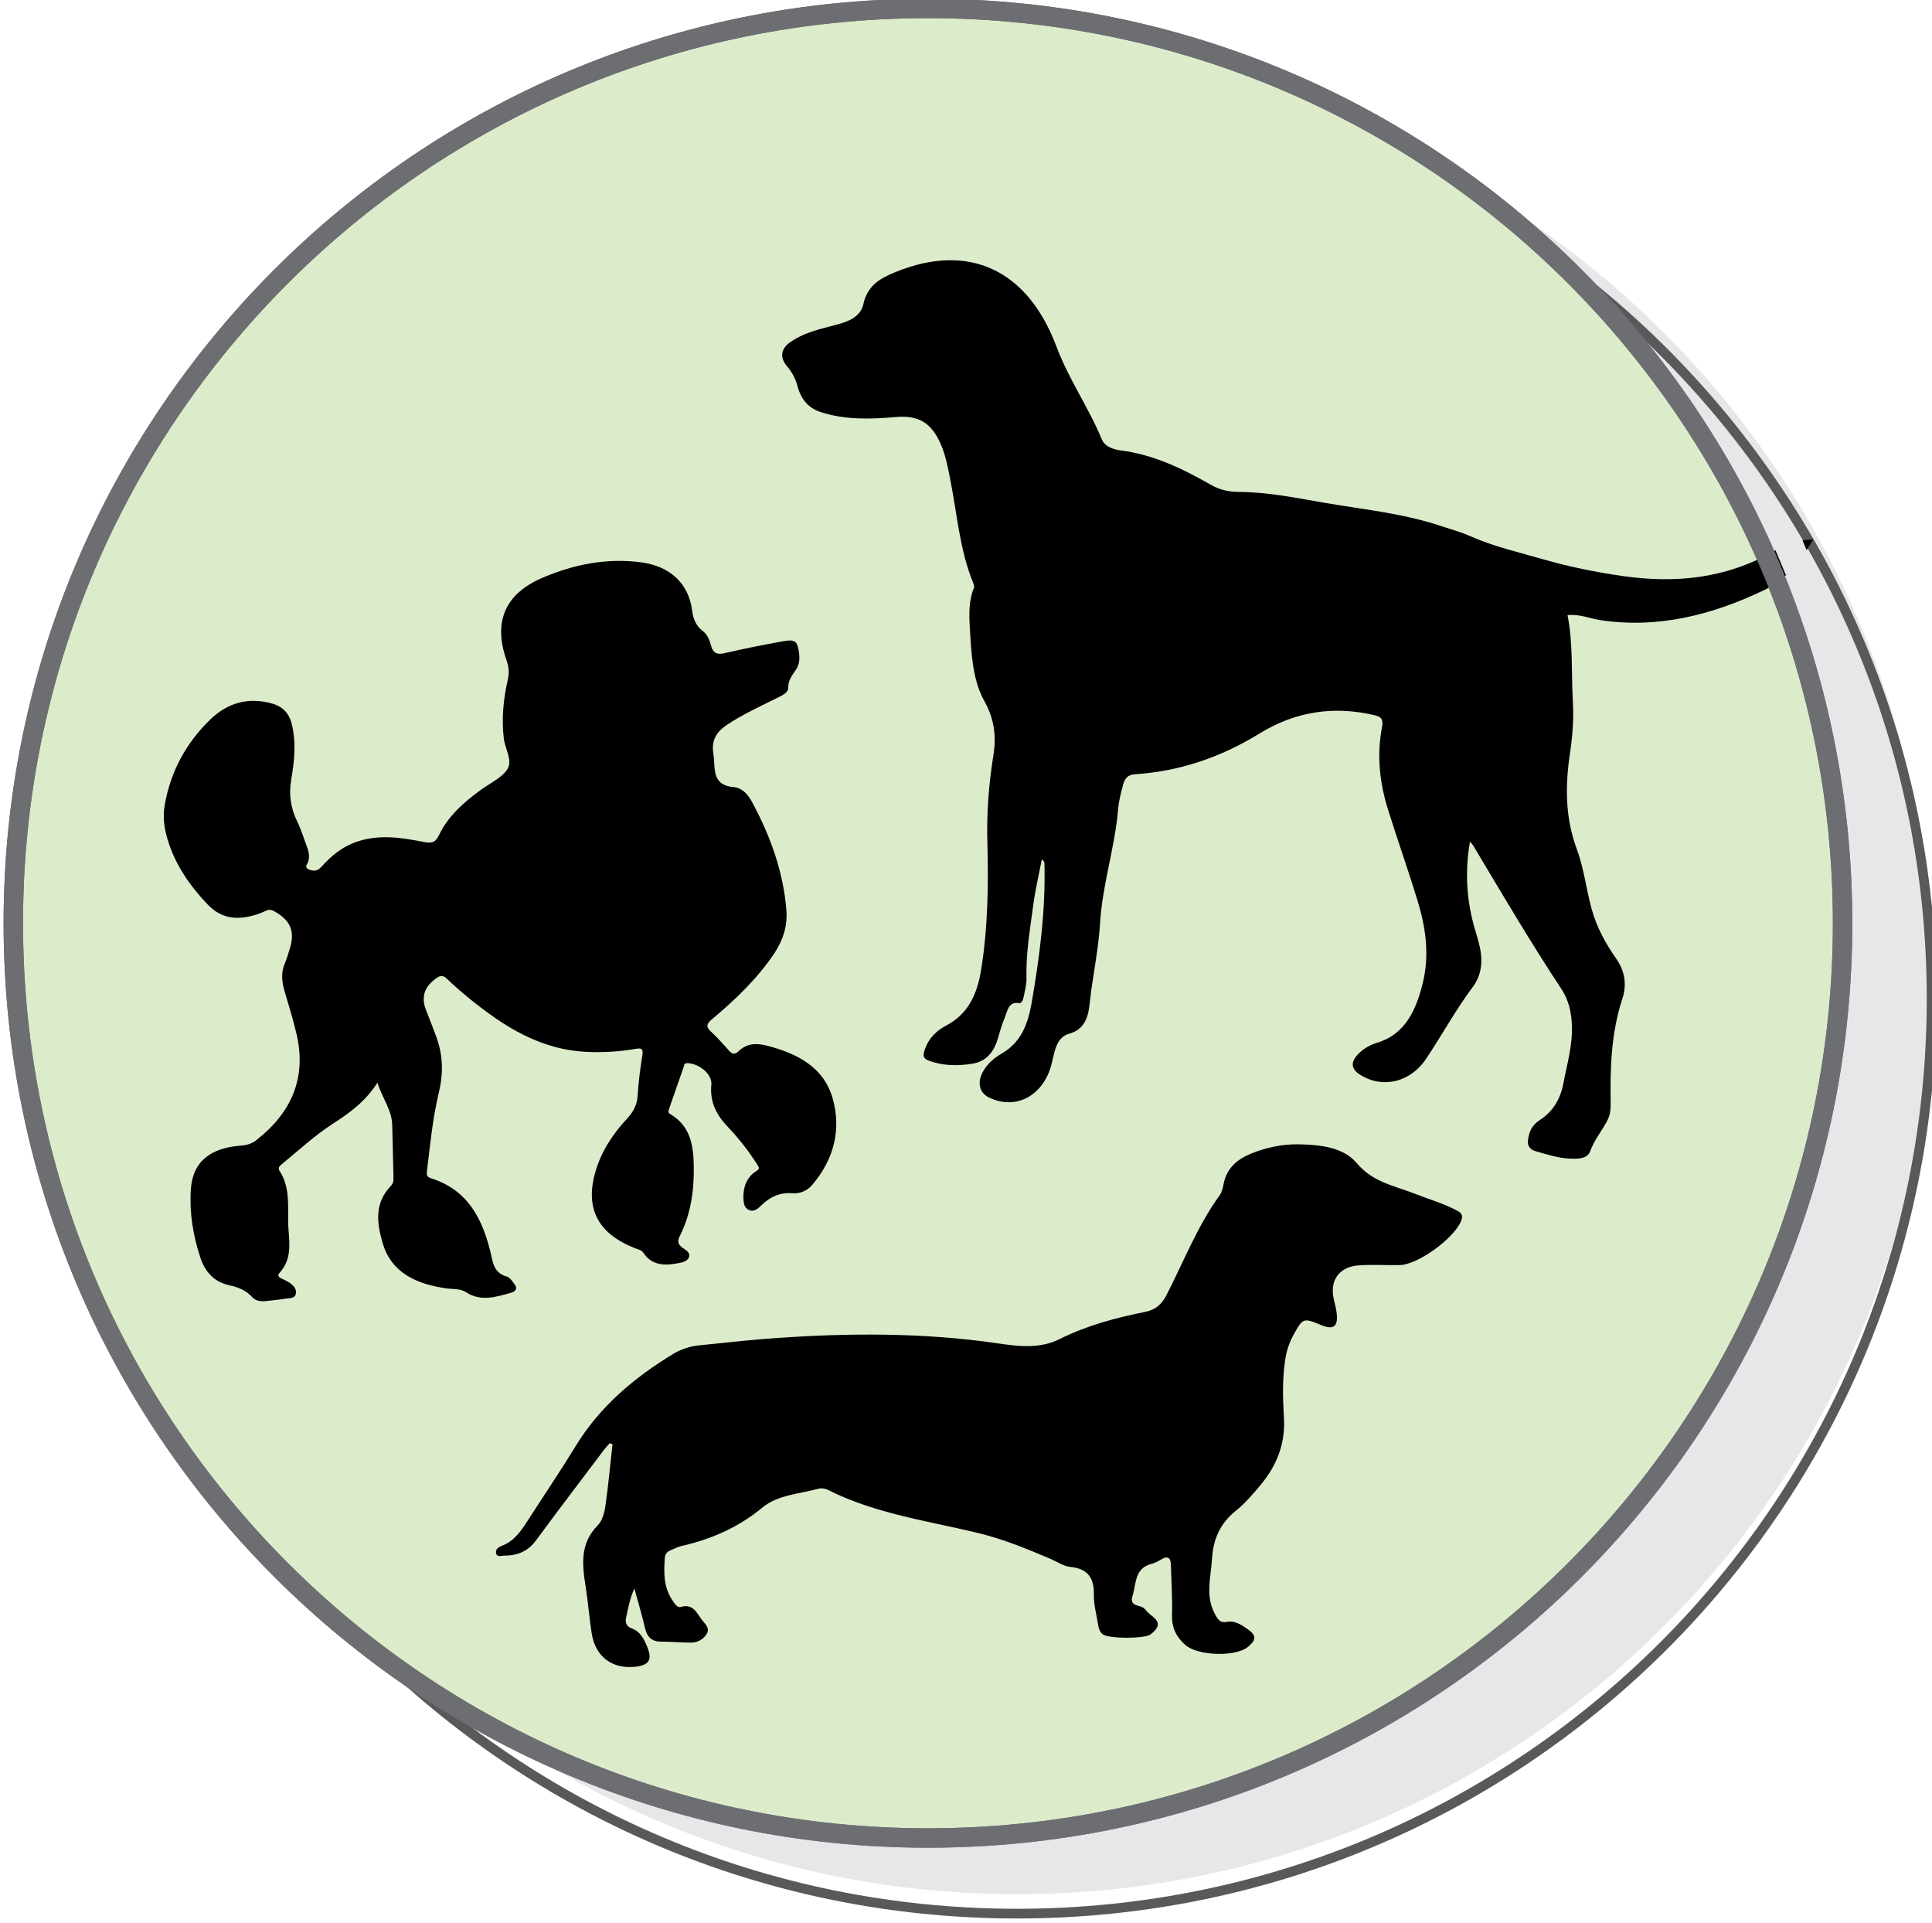
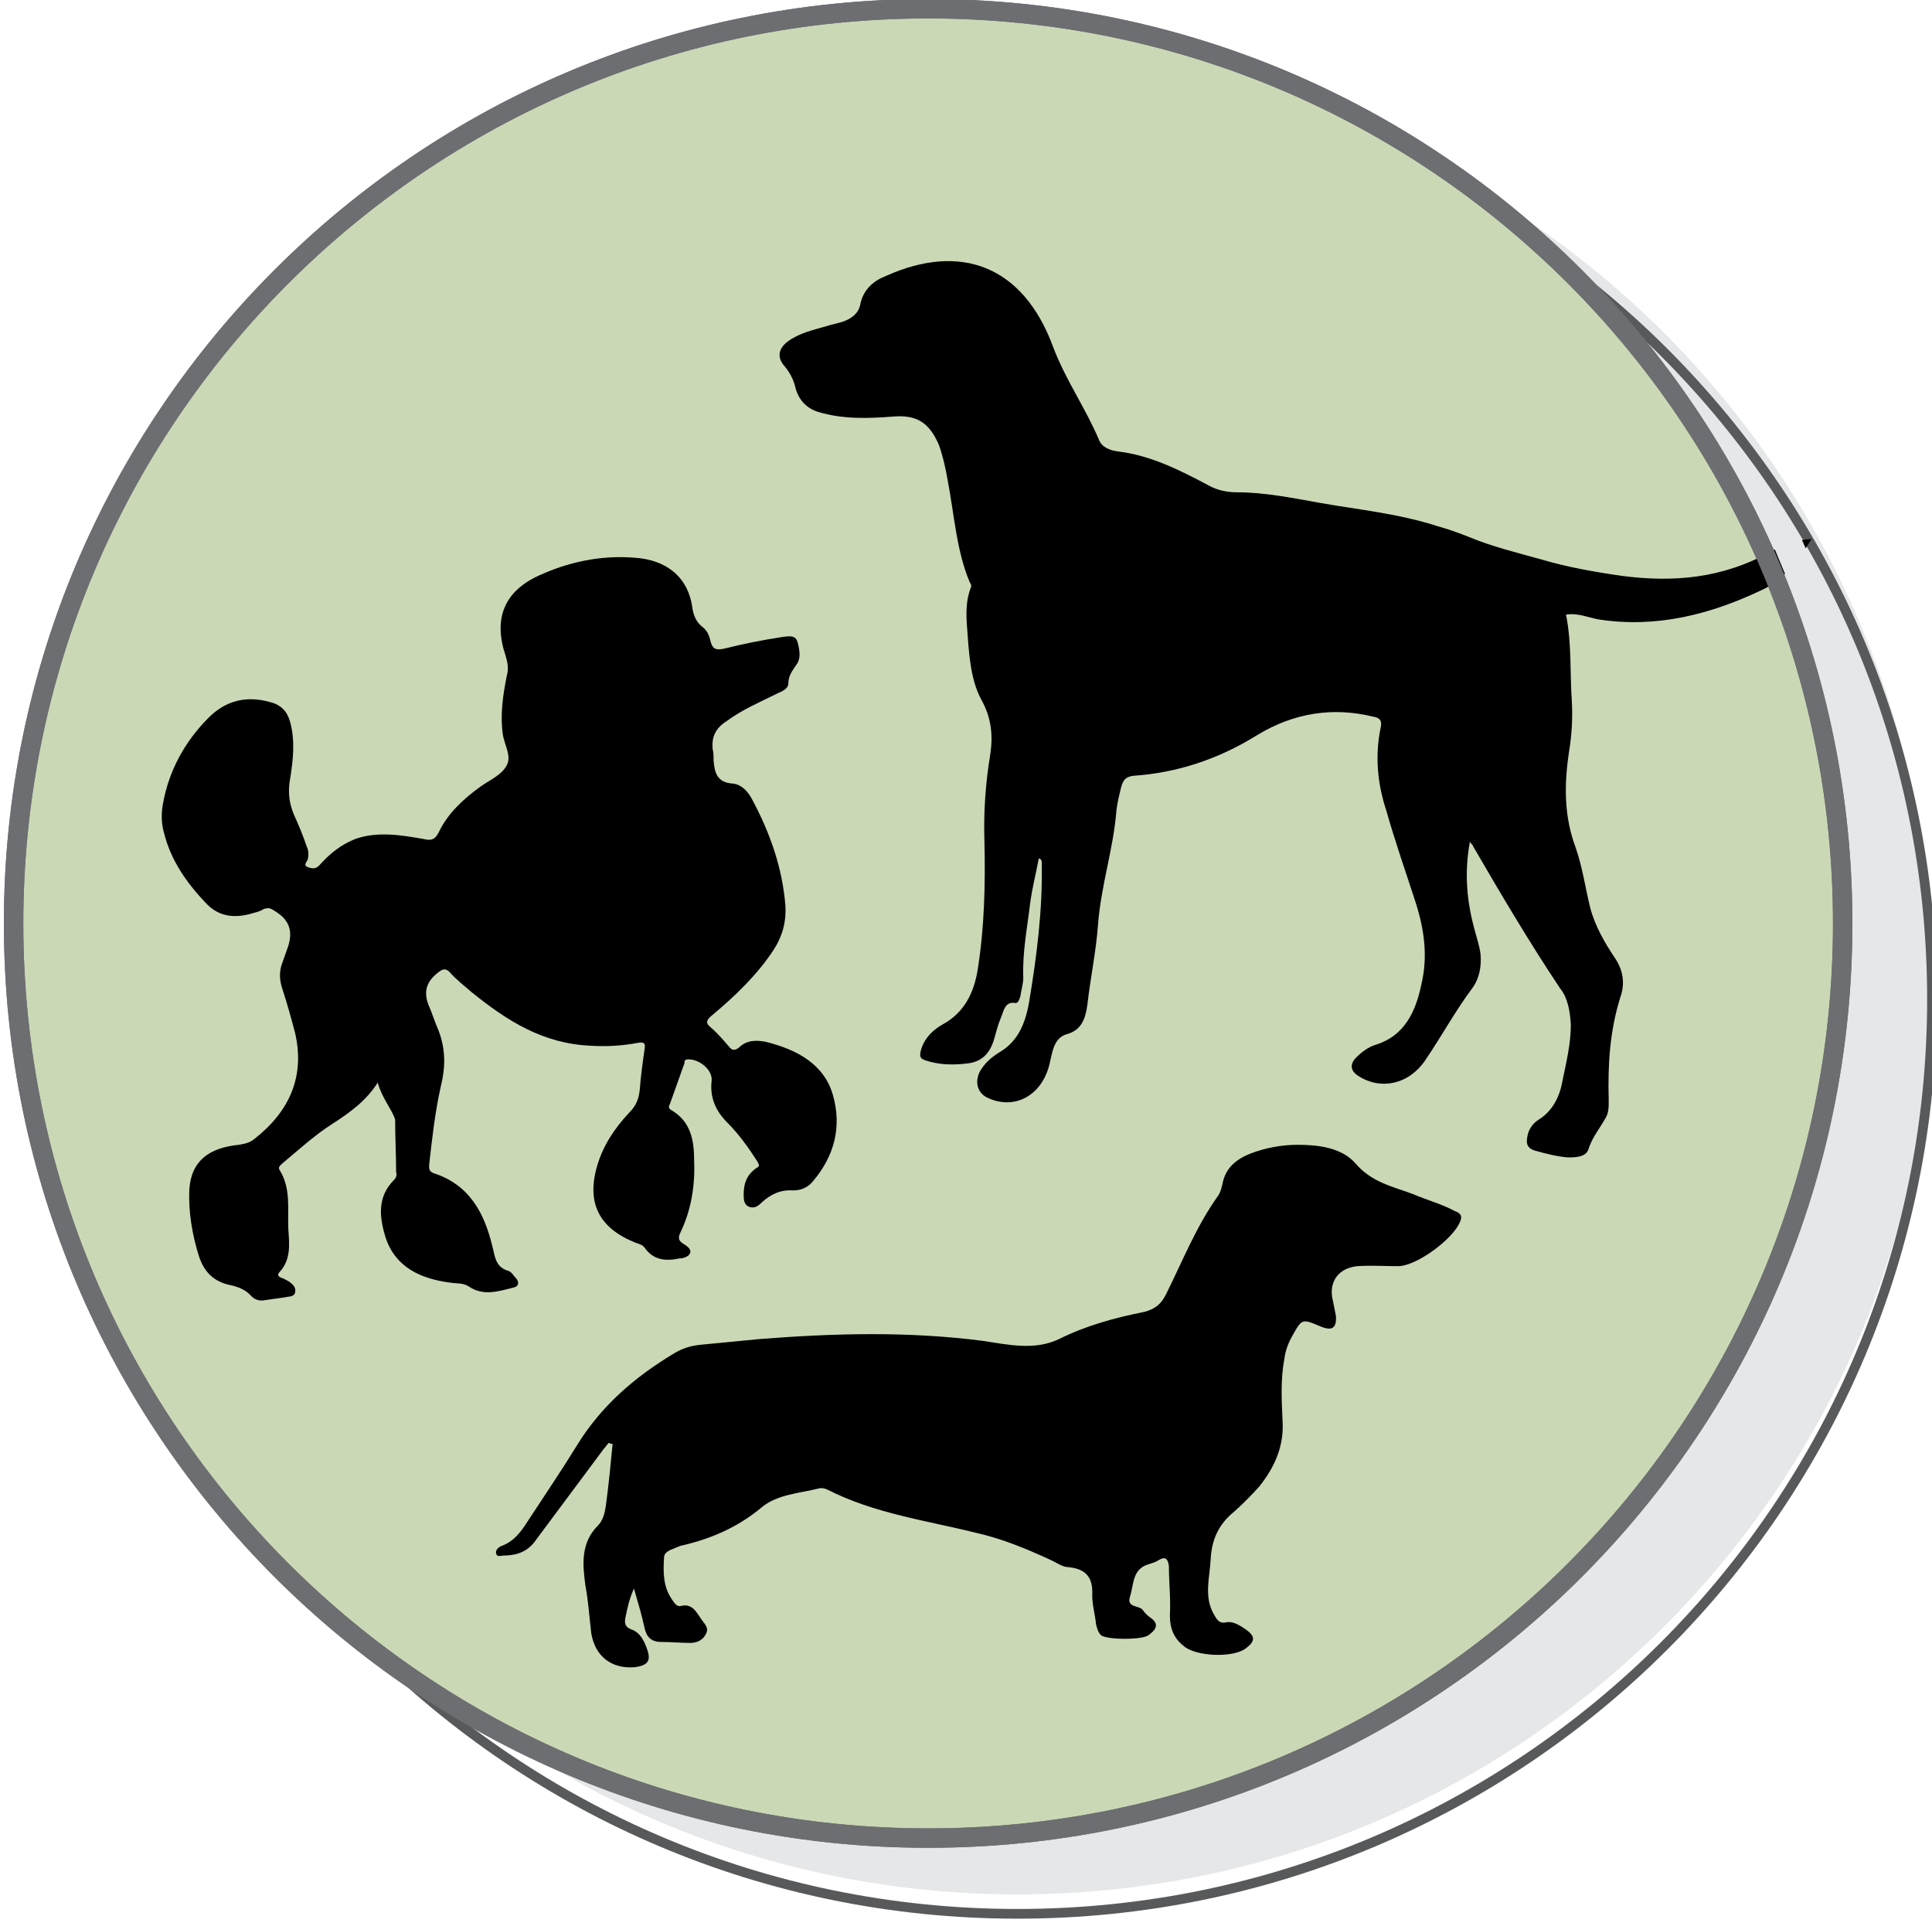
<svg xmlns="http://www.w3.org/2000/svg" version="1.1" id="Layer_1" x="0px" y="0px" viewBox="0 0 199 198" style="enable-background:new 0 0 199 198;" xml:space="preserve">
  <style type="text/css">
	.st0{fill:#E6E7E8;}
	.st1{fill:none;stroke:#58595B;stroke-miterlimit:10;}
- 	.st2{fill:#DCECCB;stroke:#6D6E71;stroke-width:2;stroke-miterlimit:10;}
+ 	.st2{fill:#CAD8B6;stroke:#6D6E71;stroke-width:2;stroke-miterlimit:10;}
	.st3{fill:none;stroke:#6D6E71;stroke-width:2;stroke-miterlimit:10;}
</style>
-   <circle class="st0" cx="104.75" cy="100.87" r="94.21" />
-   <circle class="st1" cx="104.75" cy="102.87" r="94.21" />
-   <circle class="st2" cx="95.58" cy="95.08" r="94.21" />
+   <circle class="st0" cx="104.8" cy="100.9" r="94.2" />
+   <circle class="st1" cx="104.8" cy="102.9" r="94.2" />
+   <circle class="st2" cx="95.6" cy="95.1" r="94.2" />
  <g>
    <g>
-       <path d="M151.41,86.67c-0.56,3.27-0.32,6.2,0.52,9.07c0.24,0.82,0.51,1.62,0.61,2.49c0.15,1.24-0.09,2.4-0.8,3.36    c-1.78,2.37-3.21,5.01-4.86,7.47c-1.65,2.46-4.6,3.1-6.9,1.55c-0.77-0.52-0.86-1.19-0.2-1.93c0.57-0.64,1.28-1.05,2.04-1.28    c2.89-0.86,4.05-3.34,4.74-6.21c0.7-2.91,0.28-5.73-0.56-8.47c-0.96-3.14-2.06-6.23-3.04-9.37c-0.85-2.73-1.17-5.56-0.61-8.46    c0.16-0.81-0.08-1.07-0.8-1.24c-4.13-0.96-8.06-0.42-11.85,1.91c-4.01,2.47-8.29,3.89-12.82,4.18c-0.69,0.05-1.02,0.4-1.2,1.09    c-0.21,0.8-0.43,1.59-0.5,2.42c-0.33,3.99-1.63,7.82-1.87,11.82c-0.17,2.82-0.79,5.56-1.08,8.35c-0.15,1.44-0.59,2.62-2.1,3.04    c-1.38,0.39-1.5,1.9-1.82,3.14c-0.84,3.26-3.68,4.78-6.46,3.42c-0.94-0.46-1.21-1.49-0.66-2.55c0.47-0.9,1.2-1.51,1.99-1.97    c1.92-1.1,2.68-2.93,3.07-5.16c0.83-4.77,1.45-9.54,1.33-14.38c0-0.14-0.03-0.28-0.27-0.45c-0.3,1.56-0.67,3.11-0.88,4.68    c-0.33,2.51-0.77,5.01-0.7,7.56c0.02,0.62-0.16,1.25-0.28,1.87c-0.06,0.3-0.2,0.74-0.49,0.69c-1.1-0.19-1.18,0.82-1.48,1.52    c-0.3,0.71-0.5,1.48-0.73,2.23c-0.44,1.39-1.23,2.27-2.6,2.49c-1.53,0.24-3.02,0.23-4.49-0.32c-0.6-0.23-0.61-0.53-0.4-1.15    c0.42-1.22,1.26-1.97,2.23-2.48c2.18-1.15,3.15-3.16,3.55-5.62c0.72-4.39,0.78-8.8,0.66-13.23c-0.08-3,0.14-5.99,0.62-8.96    c0.33-2.03,0.07-3.79-0.93-5.59c-1.25-2.25-1.34-4.99-1.5-7.62c-0.08-1.36-0.11-2.74,0.43-4.05c0.06-0.14-0.03-0.38-0.1-0.55    c-1.37-3.35-1.63-7.03-2.34-10.58c-0.24-1.22-0.46-2.45-0.95-3.59c-0.99-2.31-2.34-3.06-4.67-2.86c-2.61,0.23-5.24,0.31-7.78-0.53    c-1.2-0.4-1.97-1.29-2.33-2.63c-0.21-0.8-0.58-1.48-1.1-2.09c-0.75-0.89-0.62-1.79,0.34-2.46c1.23-0.86,2.61-1.24,4-1.6    c0.62-0.16,1.25-0.31,1.85-0.55c0.77-0.31,1.49-0.85,1.68-1.74c0.35-1.65,1.38-2.47,2.65-3.04c7.55-3.42,14.08-1.06,17.25,7.39    c1.28,3.4,3.3,6.24,4.66,9.53c0.34,0.81,1.24,1.06,1.98,1.16c3.35,0.43,6.35,1.87,9.28,3.55c0.88,0.51,1.87,0.72,2.87,0.72    c2.92,0.02,5.77,0.59,8.63,1.09c4.04,0.7,8.15,1.09,12.08,2.39c1.08,0.35,2.18,0.66,3.22,1.12c2.4,1.05,4.92,1.62,7.41,2.34    c2.73,0.79,5.5,1.34,8.3,1.74c5.28,0.74,10.43,0.27,15.35-2.51c1.26-0.71,2.61-1.24,4.18-1.28c-1.35,2.27-2.86,4.16-5.02,5.2    c-5.43,2.61-11.02,4-16.89,3.12c-1.11-0.17-2.17-0.65-3.41-0.52c0.58,2.95,0.38,5.96,0.55,8.92c0.1,1.77-0.03,3.54-0.3,5.31    c-0.5,3.37-0.5,6.63,0.7,9.85c0.73,1.96,0.98,4.16,1.54,6.21c0.52,1.89,1.46,3.57,2.53,5.1c0.89,1.28,1.1,2.67,0.63,4.1    c-1.14,3.48-1.27,7.04-1.21,10.63c0.01,0.66-0.01,1.26-0.29,1.82c-0.55,1.12-1.37,2.04-1.82,3.28c-0.3,0.82-1.35,0.78-2.13,0.75    c-1.18-0.05-2.29-0.42-3.42-0.74c-1.01-0.28-0.95-0.96-0.73-1.78c0.17-0.64,0.58-1.12,1.08-1.44c1.34-0.85,2.13-2.15,2.44-3.77    c0.37-1.97,0.95-3.9,0.88-5.96c-0.05-1.4-0.34-2.65-1.06-3.74c-3.16-4.78-6.08-9.74-9.03-14.68    C151.76,87.07,151.65,86.97,151.41,86.67z" />
+       <path d="M151.4,86.7c-0.6,3.3-0.3,6.2,0.5,9.1c0.2,0.8,0.5,1.6,0.6,2.5c0.1,1.2-0.1,2.4-0.8,3.4c-1.8,2.4-3.2,5-4.9,7.5    s-4.6,3.1-6.9,1.6c-0.8-0.5-0.9-1.2-0.2-1.9c0.6-0.6,1.3-1.1,2-1.3c2.9-0.9,4.1-3.3,4.7-6.2c0.7-2.9,0.3-5.7-0.6-8.5    c-1-3.1-2.1-6.2-3-9.4c-0.9-2.7-1.2-5.6-0.6-8.5c0.2-0.8-0.1-1.1-0.8-1.2c-4.1-1-8.1-0.4-11.9,1.9c-4,2.5-8.3,3.9-12.8,4.2    c-0.7,0.1-1,0.4-1.2,1.1c-0.2,0.8-0.4,1.6-0.5,2.4c-0.3,4-1.6,7.8-1.9,11.8c-0.2,2.8-0.8,5.6-1.1,8.3c-0.2,1.4-0.6,2.6-2.1,3    c-1.4,0.4-1.5,1.9-1.8,3.1c-0.8,3.3-3.7,4.8-6.5,3.4c-0.9-0.5-1.2-1.5-0.7-2.6c0.5-0.9,1.2-1.5,2-2c1.9-1.1,2.7-2.9,3.1-5.2    c0.8-4.8,1.4-9.5,1.3-14.4c0-0.1,0-0.3-0.3-0.4c-0.3,1.6-0.7,3.1-0.9,4.7c-0.3,2.5-0.8,5-0.7,7.6c0,0.6-0.2,1.2-0.3,1.9    c-0.1,0.3-0.2,0.7-0.5,0.7c-1.1-0.2-1.2,0.8-1.5,1.5c-0.3,0.7-0.5,1.5-0.7,2.2c-0.4,1.4-1.2,2.3-2.6,2.5c-1.5,0.2-3,0.2-4.5-0.3    c-0.6-0.2-0.6-0.5-0.4-1.2c0.4-1.2,1.3-2,2.2-2.5c2.2-1.2,3.2-3.2,3.6-5.6c0.7-4.4,0.8-8.8,0.7-13.2c-0.1-3,0.1-6,0.6-9    c0.3-2,0.1-3.8-0.9-5.6c-1.2-2.2-1.3-5-1.5-7.6c-0.1-1.4-0.1-2.7,0.4-4c0.1-0.1,0-0.4-0.1-0.5c-1.4-3.3-1.6-7-2.3-10.6    c-0.2-1.2-0.5-2.5-0.9-3.6c-1-2.3-2.3-3.1-4.7-2.9c-2.6,0.2-5.2,0.3-7.8-0.5c-1.2-0.4-2-1.3-2.3-2.6c-0.2-0.8-0.6-1.5-1.1-2.1    c-0.8-0.9-0.6-1.8,0.3-2.5c1.2-0.9,2.6-1.2,4-1.6c0.6-0.2,1.2-0.3,1.8-0.5c0.8-0.3,1.5-0.8,1.7-1.7c0.3-1.6,1.4-2.5,2.7-3    c7.6-3.4,14.1-1.1,17.2,7.4c1.3,3.4,3.3,6.2,4.7,9.5c0.3,0.8,1.2,1.1,2,1.2c3.3,0.4,6.3,1.9,9.3,3.5c0.9,0.5,1.9,0.7,2.9,0.7    c2.9,0,5.8,0.6,8.6,1.1c4,0.7,8.1,1.1,12.1,2.4c1.1,0.3,2.2,0.7,3.2,1.1c2.4,1,4.9,1.6,7.4,2.3c2.7,0.8,5.5,1.3,8.3,1.7    c5.3,0.7,10.4,0.3,15.4-2.5c1.3-0.7,2.6-1.2,4.2-1.3c-1.4,2.3-2.9,4.2-5,5.2c-5.4,2.6-11,4-16.9,3.1c-1.1-0.2-2.2-0.7-3.4-0.5    c0.6,2.9,0.4,6,0.6,8.9c0.1,1.8,0,3.5-0.3,5.3c-0.5,3.4-0.5,6.6,0.7,9.8c0.7,2,1,4.2,1.5,6.2c0.5,1.9,1.5,3.6,2.5,5.1    c0.9,1.3,1.1,2.7,0.6,4.1c-1.1,3.5-1.3,7-1.2,10.6c0,0.7,0,1.3-0.3,1.8c-0.6,1.1-1.4,2-1.8,3.3c-0.3,0.8-1.4,0.8-2.1,0.8    c-1.2-0.1-2.3-0.4-3.4-0.7c-1-0.3-0.9-1-0.7-1.8c0.2-0.6,0.6-1.1,1.1-1.4c1.3-0.8,2.1-2.2,2.4-3.8c0.4-2,0.9-3.9,0.9-6    c-0.1-1.4-0.3-2.7-1.1-3.7c-3.2-4.8-6.1-9.7-9-14.7C151.8,87.1,151.6,87,151.4,86.7z" />
    </g>
  </g>
  <g>
    <g>
-       <path d="M73.03,142.28c-0.08-0.25-0.22-0.49-0.24-0.74c-0.03-0.39,0.19-0.57,0.59-0.38c0.49,0.23,1.01,0.44,1.32,0.89    C74.14,142.13,73.59,142.2,73.03,142.28z" />
-       <path d="M38.87,111.51c-1.25,1.95-2.86,3.11-4.57,4.21c-1.86,1.2-3.48,2.7-5.18,4.1c-0.23,0.19-0.55,0.4-0.34,0.74    c1.25,1.9,0.78,4.06,0.94,6.11c0.12,1.51,0.29,3.09-0.92,4.41c-0.26,0.28-0.09,0.46,0.22,0.6c0.28,0.12,0.56,0.27,0.81,0.43    c0.41,0.28,0.74,0.64,0.64,1.14c-0.11,0.52-0.66,0.42-1.04,0.49c-0.69,0.12-1.39,0.18-2.09,0.26c-0.51,0.05-1.01-0.03-1.35-0.4    c-0.63-0.7-1.43-1.03-2.39-1.24c-1.61-0.35-2.51-1.45-2.97-2.86c-0.74-2.25-1.12-4.55-0.98-6.93c0.17-3.01,2.11-4.35,5.12-4.58    c0.64-0.05,1.15-0.19,1.62-0.56c3.71-2.89,5.17-6.5,4.17-10.87c-0.35-1.52-0.82-3.02-1.26-4.52c-0.27-0.93-0.37-1.84,0.02-2.78    c0.23-0.55,0.4-1.12,0.57-1.69c0.49-1.7,0-2.79-1.6-3.7c-0.29-0.16-0.55-0.24-0.88-0.08c-0.31,0.15-0.64,0.28-0.97,0.39    c-1.92,0.61-3.6,0.49-5.04-1.02c-2.02-2.11-3.57-4.44-4.28-7.22c-0.26-1.02-0.33-2.07-0.14-3.11c0.6-3.35,2.16-6.31,4.72-8.77    c1.73-1.65,3.82-2.29,6.27-1.62c1.17,0.32,1.8,1.02,2.07,2.08c0.48,1.91,0.29,3.83-0.04,5.74c-0.26,1.51-0.08,2.9,0.58,4.27    c0.44,0.91,0.75,1.88,1.09,2.83c0.16,0.43,0.21,0.88,0.09,1.35c-0.07,0.27-0.48,0.6,0.05,0.83c0.49,0.21,0.9,0.17,1.3-0.27    c0.98-1.1,2.09-2.04,3.58-2.56c2.34-0.82,4.66-0.45,6.95,0c0.85,0.17,1.22,0.05,1.58-0.71c0.93-1.95,2.55-3.38,4.33-4.67    c0.95-0.69,2.19-1.25,2.73-2.15c0.52-0.87-0.24-2.03-0.38-3.08c-0.26-2.07-0.05-4.1,0.41-6.13c0.16-0.69,0.1-1.3-0.14-1.98    c-1.34-3.81-0.3-6.8,3.78-8.52c3.22-1.36,6.56-2.02,10.07-1.56c3,0.39,4.92,2.19,5.27,4.97c0.11,0.85,0.39,1.57,1.11,2.12    c0.51,0.39,0.69,0.96,0.85,1.53c0.19,0.66,0.54,0.94,1.37,0.74c1.98-0.46,3.99-0.86,5.99-1.22c1.3-0.24,1.53-0.03,1.69,1.18    c0.08,0.6,0.05,1.19-0.3,1.71c-0.39,0.59-0.82,1.11-0.81,1.87c0.01,0.53-0.58,0.78-1.05,1.02c-1.8,0.91-3.65,1.73-5.32,2.86    c-1.07,0.73-1.52,1.6-1.36,2.78c0.05,0.39,0.1,0.78,0.11,1.17c0.05,1.25,0.28,2.27,1.98,2.42c0.9,0.07,1.51,0.78,1.91,1.53    c1.89,3.5,3.21,7.16,3.54,11.12c0.13,1.63-0.33,3.1-1.25,4.48c-1.74,2.6-4.02,4.77-6.45,6.81c-0.55,0.47-0.59,0.75-0.08,1.23    c0.66,0.61,1.26,1.29,1.86,1.96c0.33,0.38,0.6,0.45,1.01,0.06c0.8-0.77,1.75-0.85,2.82-0.58c3.24,0.81,5.96,2.27,6.86,5.46    c0.89,3.18,0.16,6.21-2.09,8.88c-0.51,0.61-1.25,0.94-2.04,0.88c-1.31-0.1-2.3,0.36-3.18,1.21c-0.33,0.31-0.74,0.74-1.27,0.53    c-0.59-0.24-0.61-0.82-0.62-1.35c0-1.06,0.33-2.02,1.31-2.66c0.37-0.24,0.34-0.34,0.14-0.65c-0.9-1.43-1.94-2.75-3.12-3.99    c-1.15-1.21-1.8-2.57-1.63-4.26c0.11-1.06-1.19-2.15-2.42-2.23c-0.4-0.03-0.38,0.25-0.44,0.43c-0.5,1.4-0.98,2.81-1.47,4.21    c-0.08,0.23-0.18,0.44,0.09,0.6c2.1,1.24,2.39,3.25,2.43,5.3c0.05,2.49-0.28,4.96-1.44,7.27c-0.29,0.58-0.17,0.87,0.31,1.22    c0.32,0.23,0.78,0.48,0.65,0.92c-0.14,0.45-0.67,0.57-1.11,0.65c-1.42,0.28-2.74,0.24-3.6-1.07c-0.2-0.3-0.57-0.35-0.89-0.48    c-3.81-1.51-5.14-4.09-4.05-7.87c0.6-2.07,1.77-3.87,3.27-5.48c0.65-0.7,1.03-1.43,1.08-2.37c0.08-1.4,0.27-2.8,0.49-4.18    c0.1-0.64-0.11-0.72-0.71-0.62c-1.6,0.28-3.2,0.38-4.83,0.32c-4.98-0.18-8.73-2.64-12.27-5.49c-0.81-0.66-1.6-1.35-2.35-2.07    c-0.38-0.36-0.66-0.32-1.06-0.04c-1.24,0.87-1.6,1.94-1.07,3.28c0.37,0.94,0.74,1.88,1.09,2.84c0.67,1.86,0.7,3.72,0.23,5.67    c-0.64,2.65-0.89,5.36-1.22,8.05c-0.05,0.37-0.03,0.62,0.4,0.76c3.84,1.22,5.27,4.17,6.12,7.52c0.27,1.06,0.28,2.22,1.73,2.62    c0.31,0.09,0.54,0.49,0.76,0.77c0.34,0.43,0.15,0.75-0.35,0.89c-1.56,0.43-3.12,0.94-4.64-0.06c-0.56-0.37-1.27-0.3-1.93-0.38    c-3.14-0.43-5.74-1.59-6.65-4.66c-0.6-2.03-0.9-4.11,0.86-5.93c0.23-0.24,0.26-0.52,0.25-0.82c-0.05-1.79-0.07-3.59-0.13-5.38    C40.38,114.35,39.41,113.15,38.87,111.51z" />
+       <path d="M73,142.3c-0.1-0.2-0.2-0.5-0.2-0.7c0-0.4,0.2-0.6,0.6-0.4c0.5,0.2,1,0.4,1.3,0.9C74.1,142.1,73.6,142.2,73,142.3z" />
+       <path d="M38.9,111.5c-1.2,1.9-2.9,3.1-4.6,4.2c-1.9,1.2-3.5,2.7-5.2,4.1c-0.2,0.2-0.5,0.4-0.3,0.7c1.2,1.9,0.8,4.1,0.9,6.1    c0.1,1.5,0.3,3.1-0.9,4.4c-0.3,0.3-0.1,0.5,0.2,0.6c0.3,0.1,0.6,0.3,0.8,0.4c0.4,0.3,0.7,0.6,0.6,1.1c-0.1,0.5-0.7,0.4-1,0.5    c-0.7,0.1-1.4,0.2-2.1,0.3c-0.5,0.1-1,0-1.4-0.4c-0.6-0.7-1.4-1-2.4-1.2c-1.6-0.4-2.5-1.4-3-2.9c-0.7-2.2-1.1-4.6-1-6.9    c0.2-3,2.1-4.3,5.1-4.6c0.6-0.1,1.1-0.2,1.6-0.6c3.7-2.9,5.2-6.5,4.2-10.9c-0.4-1.5-0.8-3-1.3-4.5c-0.3-0.9-0.4-1.8,0-2.8    c0.2-0.6,0.4-1.1,0.6-1.7c0.5-1.7,0-2.8-1.6-3.7c-0.3-0.2-0.5-0.2-0.9-0.1c-0.3,0.2-0.6,0.3-1,0.4c-1.9,0.6-3.6,0.5-5-1    c-2-2.1-3.6-4.4-4.3-7.2c-0.3-1-0.3-2.1-0.1-3.1c0.6-3.3,2.2-6.3,4.7-8.8c1.7-1.7,3.8-2.3,6.3-1.6c1.2,0.3,1.8,1,2.1,2.1    c0.5,1.9,0.3,3.8,0,5.7c-0.3,1.5-0.1,2.9,0.6,4.3c0.4,0.9,0.8,1.9,1.1,2.8c0.2,0.4,0.2,0.9,0.1,1.3c-0.1,0.3-0.5,0.6,0,0.8    c0.5,0.2,0.9,0.2,1.3-0.3c1-1.1,2.1-2,3.6-2.6c2.3-0.8,4.7-0.4,7,0c0.8,0.2,1.2,0.1,1.6-0.7c0.9-1.9,2.5-3.4,4.3-4.7    c1-0.7,2.2-1.2,2.7-2.2c0.5-0.9-0.2-2-0.4-3.1c-0.3-2.1,0-4.1,0.4-6.1c0.2-0.7,0.1-1.3-0.1-2c-1.3-3.8-0.3-6.8,3.8-8.5    c3.2-1.4,6.6-2,10.1-1.6c3,0.4,4.9,2.2,5.3,5c0.1,0.8,0.4,1.6,1.1,2.1c0.5,0.4,0.7,1,0.8,1.5c0.2,0.7,0.5,0.9,1.4,0.7    c2-0.5,4-0.9,6-1.2c1.3-0.2,1.5,0,1.7,1.2c0.1,0.6,0.1,1.2-0.3,1.7c-0.4,0.6-0.8,1.1-0.8,1.9c0,0.5-0.6,0.8-1.1,1    c-1.8,0.9-3.7,1.7-5.3,2.9c-1.1,0.7-1.5,1.6-1.4,2.8c0.1,0.4,0.1,0.8,0.1,1.2c0.1,1.2,0.3,2.3,2,2.4c0.9,0.1,1.5,0.8,1.9,1.5    c1.9,3.5,3.2,7.2,3.5,11.1c0.1,1.6-0.3,3.1-1.2,4.5c-1.7,2.6-4,4.8-6.4,6.8c-0.6,0.5-0.6,0.8-0.1,1.2c0.7,0.6,1.3,1.3,1.9,2    c0.3,0.4,0.6,0.4,1,0.1c0.8-0.8,1.8-0.8,2.8-0.6c3.2,0.8,6,2.3,6.9,5.5c0.9,3.2,0.2,6.2-2.1,8.9c-0.5,0.6-1.2,0.9-2,0.9    c-1.3-0.1-2.3,0.4-3.2,1.2c-0.3,0.3-0.7,0.7-1.3,0.5c-0.6-0.2-0.6-0.8-0.6-1.3c0-1.1,0.3-2,1.3-2.7c0.4-0.2,0.3-0.3,0.1-0.7    c-0.9-1.4-1.9-2.8-3.1-4c-1.2-1.2-1.8-2.6-1.6-4.3c0.1-1.1-1.2-2.2-2.4-2.2c-0.4,0-0.4,0.2-0.4,0.4c-0.5,1.4-1,2.8-1.5,4.2    c-0.1,0.2-0.2,0.4,0.1,0.6c2.1,1.2,2.4,3.2,2.4,5.3c0.1,2.5-0.3,5-1.4,7.3c-0.3,0.6-0.2,0.9,0.3,1.2c0.3,0.2,0.8,0.5,0.7,0.9    c-0.1,0.4-0.7,0.6-1.1,0.6c-1.4,0.3-2.7,0.2-3.6-1.1c-0.2-0.3-0.6-0.4-0.9-0.5c-3.8-1.5-5.1-4.1-4-7.9c0.6-2.1,1.8-3.9,3.3-5.5    c0.7-0.7,1-1.4,1.1-2.4c0.1-1.4,0.3-2.8,0.5-4.2c0.1-0.6-0.1-0.7-0.7-0.6c-1.6,0.3-3.2,0.4-4.8,0.3c-5-0.2-8.7-2.6-12.3-5.5    c-0.8-0.7-1.6-1.3-2.3-2.1c-0.4-0.4-0.7-0.3-1.1,0c-1.2,0.9-1.6,1.9-1.1,3.3c0.4,0.9,0.7,1.9,1.1,2.8c0.7,1.9,0.7,3.7,0.2,5.7    c-0.6,2.7-0.9,5.4-1.2,8.1c0,0.4,0,0.6,0.4,0.8c3.8,1.2,5.3,4.2,6.1,7.5c0.3,1.1,0.3,2.2,1.7,2.6c0.3,0.1,0.5,0.5,0.8,0.8    c0.3,0.4,0.2,0.8-0.3,0.9c-1.6,0.4-3.1,0.9-4.6-0.1c-0.6-0.4-1.3-0.3-1.9-0.4c-3.1-0.4-5.7-1.6-6.7-4.7c-0.6-2-0.9-4.1,0.9-5.9    c0.2-0.2,0.3-0.5,0.2-0.8c0-1.8-0.1-3.6-0.1-5.4C40.4,114.3,39.4,113.2,38.9,111.5z" />
    </g>
  </g>
  <g>
    <g>
-       <path d="M63.09,148.73c-0.24,2.12-0.43,4.24-0.73,6.35c-0.1,0.7-0.32,1.53-0.78,2c-1.83,1.84-1.63,3.99-1.27,6.24    c0.26,1.62,0.38,3.25,0.63,4.87c0.37,2.42,2.12,3.74,4.53,3.46c1.39-0.16,1.73-0.73,1.21-2.01c-0.33-0.82-0.7-1.59-1.6-1.93    c-0.49-0.19-0.71-0.52-0.6-1.06c0.21-1.01,0.4-2.02,0.86-3.06c0.37,1.36,0.78,2.71,1.1,4.09c0.22,0.94,0.71,1.4,1.7,1.39    c1-0.01,2,0.1,3,0.1c0.67,0,1.27-0.3,1.63-0.86c0.42-0.66-0.2-1.1-0.52-1.55c-0.51-0.7-0.89-1.63-2.12-1.26    c-0.37,0.11-0.68-0.39-0.9-0.74c-0.89-1.34-0.86-2.83-0.75-4.34c0.03-0.41,0.29-0.65,0.65-0.79c0.34-0.13,0.66-0.32,1.02-0.4    c3.09-0.7,5.89-1.91,8.39-3.98c1.59-1.31,3.8-1.39,5.77-1.93c0.28-0.08,0.67-0.03,0.93,0.1c4.9,2.48,10.3,3.2,15.54,4.47    c2.57,0.62,5.01,1.63,7.44,2.66c0.67,0.29,1.32,0.75,2.01,0.82c1.83,0.18,2.48,1.14,2.44,2.9c-0.02,0.99,0.27,1.98,0.42,2.97    c0.06,0.41,0.17,0.81,0.51,1.08c0.6,0.46,4.33,0.47,4.93-0.01c0.66-0.53,1.15-1.11,0.19-1.84c-0.29-0.22-0.57-0.47-0.79-0.75    c-0.38-0.5-1.66-0.17-1.28-1.36c0.4-1.23,0.18-2.82,1.92-3.29c0.35-0.09,0.69-0.25,0.99-0.44c0.79-0.49,1.04-0.15,1.05,0.63    c0.04,1.68,0.16,3.37,0.11,5.05c-0.04,1.3,0.42,2.26,1.37,3.1c1.25,1.11,5.15,1.27,6.45,0.2c0.9-0.74,0.88-1.21-0.09-1.87    c-0.64-0.44-1.29-0.87-2.13-0.7c-0.69,0.13-0.94-0.36-1.21-0.87c-0.97-1.84-0.39-3.73-0.27-5.62c0.12-2.02,0.82-3.64,2.43-4.94    c0.95-0.76,1.77-1.71,2.55-2.65c1.65-1.98,2.58-4.2,2.43-6.89c-0.12-2.08-0.19-4.19,0.17-6.27c0.14-0.82,0.41-1.58,0.8-2.3    c0.98-1.78,1.02-1.8,2.87-1.03c1.24,0.51,1.73,0.17,1.6-1.13c-0.05-0.49-0.17-0.98-0.29-1.47c-0.48-1.95,0.49-3.4,2.52-3.55    c1.4-0.1,2.82-0.01,4.23-0.03c1.92-0.03,5.68-2.8,6.36-4.58c0.26-0.7-0.14-0.89-0.6-1.12c-1.34-0.69-2.79-1.1-4.18-1.65    c-2.09-0.83-4.31-1.16-5.98-3.15c-1.37-1.64-3.77-1.9-5.95-1.94c-1.7-0.03-3.34,0.31-4.92,0.95c-1.48,0.6-2.56,1.54-2.86,3.2    c-0.07,0.4-0.19,0.83-0.42,1.14c-2.28,3.16-3.68,6.79-5.44,10.22c-0.5,0.97-1.12,1.53-2.22,1.75c-3.03,0.61-6,1.4-8.8,2.8    c-2.5,1.25-5.2,0.57-7.8,0.24c-7.68-0.97-15.35-0.84-23.04-0.22c-2.09,0.17-4.16,0.42-6.25,0.62c-0.97,0.09-1.88,0.39-2.7,0.88    c-4.01,2.44-7.54,5.39-10.03,9.46c-1.59,2.6-3.3,5.13-4.95,7.69c-0.69,1.08-1.4,2.13-2.68,2.62c-0.31,0.12-0.72,0.37-0.59,0.8    c0.12,0.4,0.54,0.21,0.83,0.21c1.35,0.01,2.45-0.44,3.29-1.58c2.32-3.15,4.69-6.27,7.05-9.39c0.16-0.21,0.35-0.4,0.52-0.6    C62.91,148.68,63,148.7,63.09,148.73z" />
+       <path d="M63.1,148.7c-0.2,2.1-0.4,4.2-0.7,6.4c-0.1,0.7-0.3,1.5-0.8,2c-1.8,1.8-1.6,4-1.3,6.2c0.3,1.6,0.4,3.2,0.6,4.9    c0.4,2.4,2.1,3.7,4.5,3.5c1.4-0.2,1.7-0.7,1.2-2c-0.3-0.8-0.7-1.6-1.6-1.9c-0.5-0.2-0.7-0.5-0.6-1.1c0.2-1,0.4-2,0.9-3.1    c0.4,1.4,0.8,2.7,1.1,4.1c0.2,0.9,0.7,1.4,1.7,1.4c1,0,2,0.1,3,0.1c0.7,0,1.3-0.3,1.6-0.9c0.4-0.7-0.2-1.1-0.5-1.6    c-0.5-0.7-0.9-1.6-2.1-1.3c-0.4,0.1-0.7-0.4-0.9-0.7c-0.9-1.3-0.9-2.8-0.8-4.3c0-0.4,0.3-0.6,0.7-0.8c0.3-0.1,0.7-0.3,1-0.4    c3.1-0.7,5.9-1.9,8.4-4c1.6-1.3,3.8-1.4,5.8-1.9c0.3-0.1,0.7,0,0.9,0.1c4.9,2.5,10.3,3.2,15.5,4.5c2.6,0.6,5,1.6,7.4,2.7    c0.7,0.3,1.3,0.8,2,0.8c1.8,0.2,2.5,1.1,2.4,2.9c0,1,0.3,2,0.4,3c0.1,0.4,0.2,0.8,0.5,1.1c0.6,0.5,4.3,0.5,4.9,0    c0.7-0.5,1.2-1.1,0.2-1.8c-0.3-0.2-0.6-0.5-0.8-0.8c-0.4-0.5-1.7-0.2-1.3-1.4c0.4-1.2,0.2-2.8,1.9-3.3c0.3-0.1,0.7-0.2,1-0.4    c0.8-0.5,1-0.1,1.1,0.6c0,1.7,0.2,3.4,0.1,5.1c0,1.3,0.4,2.3,1.4,3.1c1.2,1.1,5.2,1.3,6.5,0.2c0.9-0.7,0.9-1.2-0.1-1.9    c-0.6-0.4-1.3-0.9-2.1-0.7c-0.7,0.1-0.9-0.4-1.2-0.9c-1-1.8-0.4-3.7-0.3-5.6c0.1-2,0.8-3.6,2.4-4.9c0.9-0.8,1.8-1.7,2.6-2.6    c1.6-2,2.6-4.2,2.4-6.9c-0.1-2.1-0.2-4.2,0.2-6.3c0.1-0.8,0.4-1.6,0.8-2.3c1-1.8,1-1.8,2.9-1c1.2,0.5,1.7,0.2,1.6-1.1    c-0.1-0.5-0.2-1-0.3-1.5c-0.5-1.9,0.5-3.4,2.5-3.6c1.4-0.1,2.8,0,4.2,0c1.9,0,5.7-2.8,6.4-4.6c0.3-0.7-0.1-0.9-0.6-1.1    c-1.3-0.7-2.8-1.1-4.2-1.7c-2.1-0.8-4.3-1.2-6-3.2c-1.4-1.6-3.8-1.9-5.9-1.9c-1.7,0-3.3,0.3-4.9,0.9c-1.5,0.6-2.6,1.5-2.9,3.2    c-0.1,0.4-0.2,0.8-0.4,1.1c-2.3,3.2-3.7,6.8-5.4,10.2c-0.5,1-1.1,1.5-2.2,1.8c-3,0.6-6,1.4-8.8,2.8c-2.5,1.2-5.2,0.6-7.8,0.2    c-7.7-1-15.3-0.8-23-0.2c-2.1,0.2-4.2,0.4-6.2,0.6c-1,0.1-1.9,0.4-2.7,0.9c-4,2.4-7.5,5.4-10,9.5c-1.6,2.6-3.3,5.1-5,7.7    c-0.7,1.1-1.4,2.1-2.7,2.6c-0.3,0.1-0.7,0.4-0.6,0.8c0.1,0.4,0.5,0.2,0.8,0.2c1.3,0,2.5-0.4,3.3-1.6c2.3-3.1,4.7-6.3,7-9.4    c0.2-0.2,0.3-0.4,0.5-0.6C62.9,148.7,63,148.7,63.1,148.7z" />
    </g>
  </g>
-   <circle class="st3" cx="95.58" cy="95.08" r="94.21" />
-   <polygon class="st0" points="182.42,55.57 183.95,59.23 186.39,57.4 185.63,55.57 " />
+   <circle class="st3" cx="95.6" cy="95.1" r="94.2" />
+   <polygon class="st0" points="182.4,55.6 183.9,59.2 186.4,57.4 185.6,55.6 " />
</svg>
